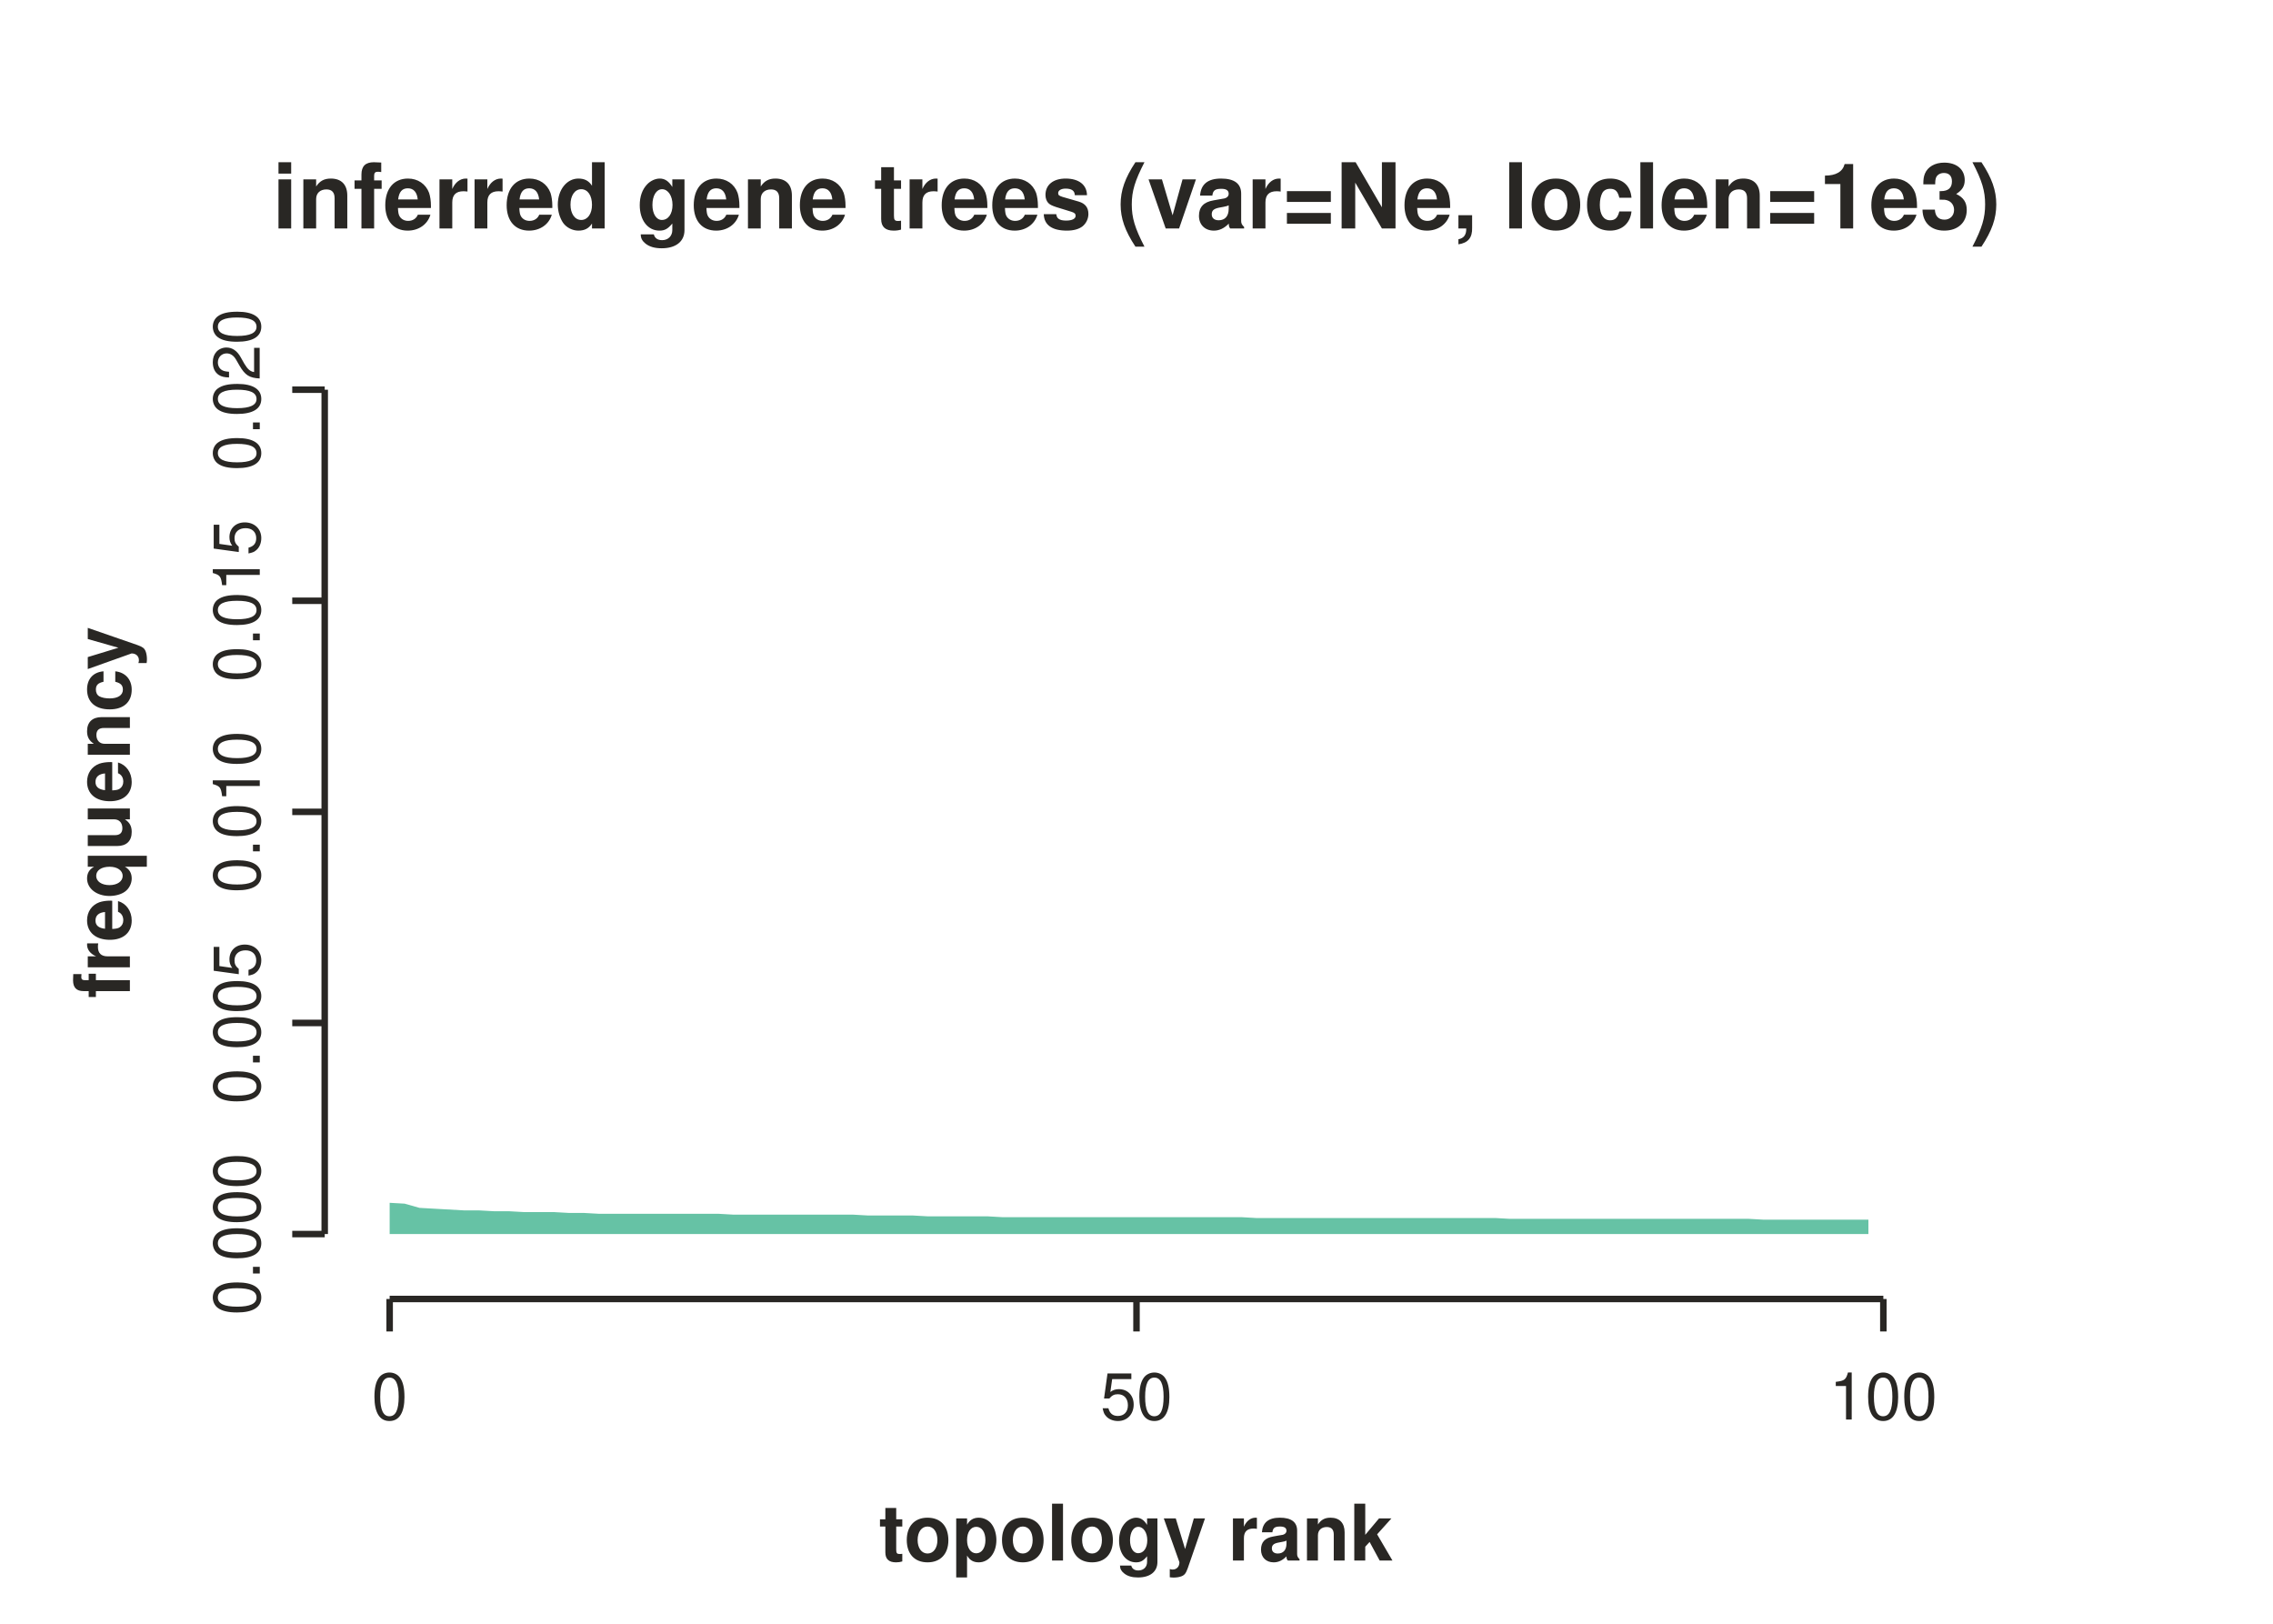
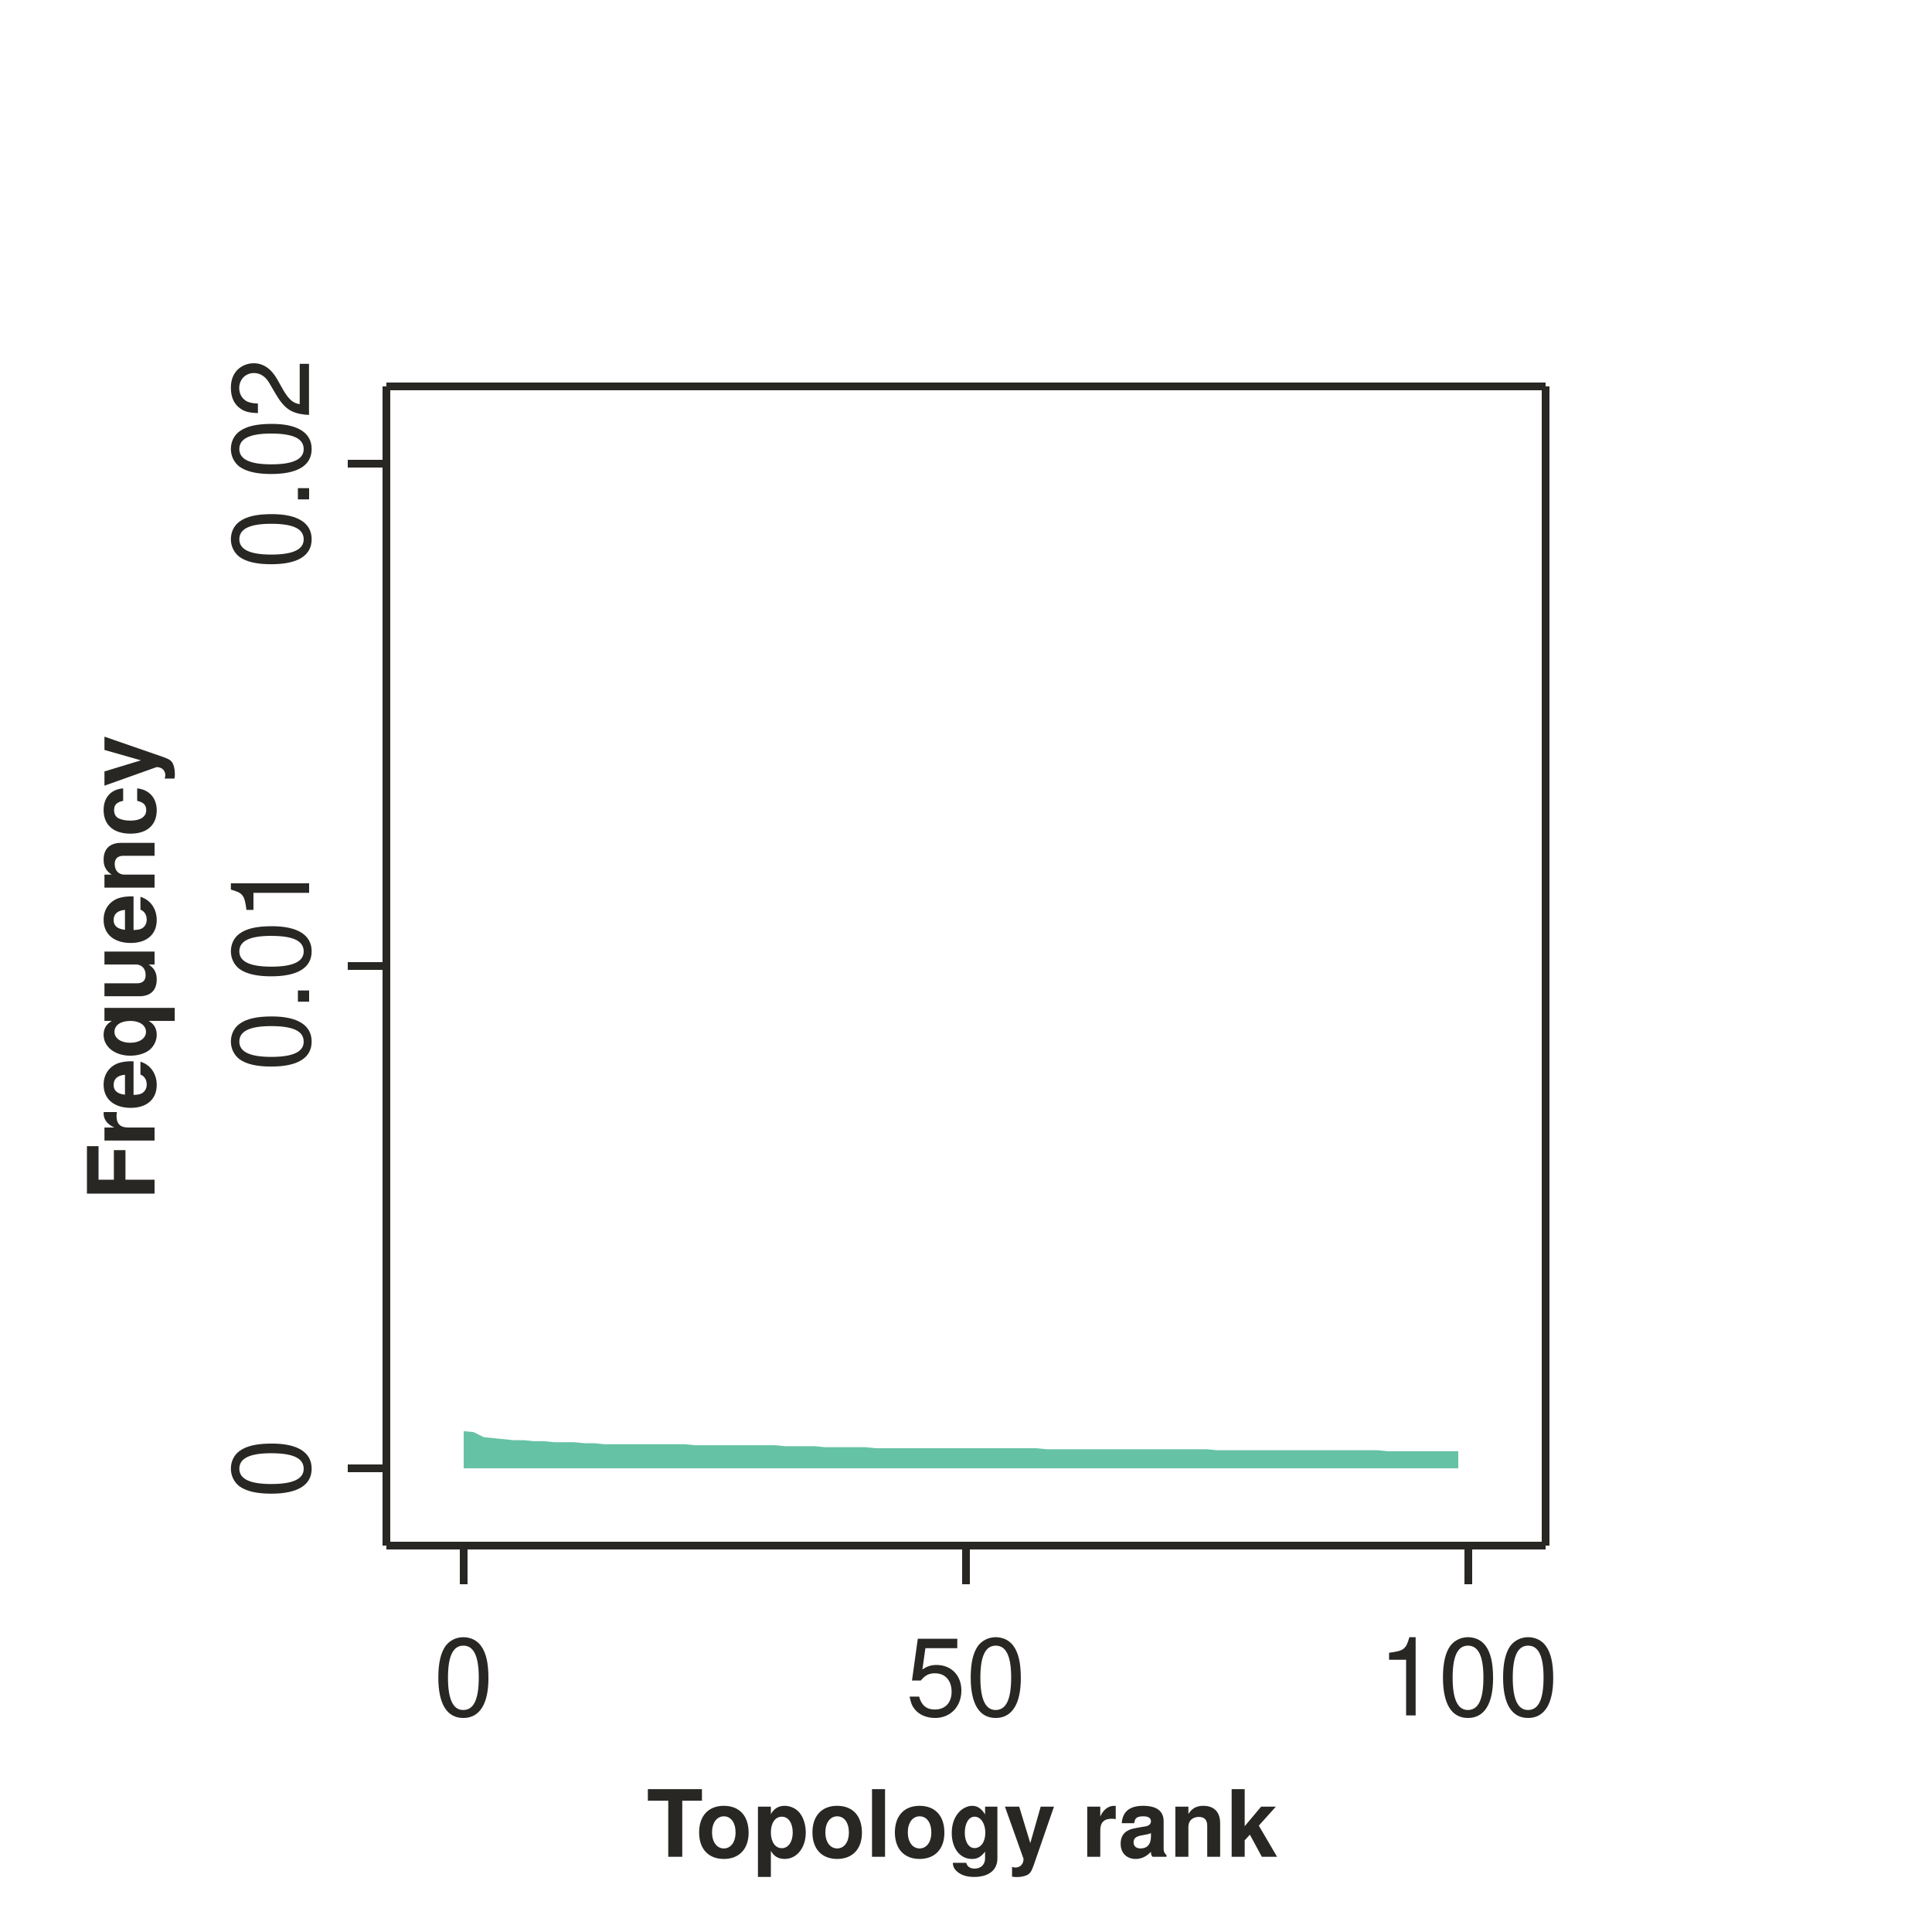
- <svg xmlns="http://www.w3.org/2000/svg" class="toyplot-canvas-Canvas" width="350.0px" height="250.0px" viewBox="0 0 350.0 250.0" preserveAspectRatio="xMidYMid meet" style="background-color:transparent;border-color:#292724;border-style:none;border-width:1.0;fill:rgb(16.1%,15.3%,14.1%);fill-opacity:1.0;font-family:Helvetica;font-size:12px;opacity:1.0;stroke:rgb(16.1%,15.3%,14.1%);stroke-opacity:1.0;stroke-width:1.0" id="tc174f7f4f7964a81a44b3485dceccc41">
-   <g class="toyplot-coordinates-Cartesian" id="t9bfd343e9ad14e6ab0a5e677687adfe6">
-     <clipPath id="t57dca01eb04140108a70dd2b999f1450">
-       <rect x="50.0" y="50.0" width="250.0" height="150.0" />
+ <svg xmlns="http://www.w3.org/2000/svg" class="toyplot-canvas-Canvas" width="250.0px" height="250.0px" viewBox="0 0 250.0 250.0" preserveAspectRatio="xMidYMid meet" style="background-color:transparent;border-color:#292724;border-style:none;border-width:1.0;fill:rgb(16.1%,15.3%,14.1%);fill-opacity:1.0;font-family:Helvetica;font-size:12px;opacity:1.0;stroke:rgb(16.1%,15.3%,14.1%);stroke-opacity:1.0;stroke-width:1.0" id="t9157781876a04a73a34f323b4cfae9a8">
+   <g class="toyplot-coordinates-Cartesian" id="t8301d73a50004cf99523c96f273a36c7">
+     <clipPath id="ta58467d46bfb431e8f881592f404cfe0">
+       <rect x="50.0" y="50.0" width="150.0" height="150.0" />
    </clipPath>
-     <g clip-path="url(#t57dca01eb04140108a70dd2b999f1450)">
-       <g class="toyplot-mark-FillBoundaries" style="stroke:none" id="t76d6ae1c4a5043298f95fd0d27216139">
-         <polygon points="60.0,190.0 62.3,190.0 64.6,190.0 66.9,190.0 69.2,190.0 71.5,190.0 73.8,190.0 76.1,190.0 78.4,190.0 80.7,190.0 83.0,190.0 85.3,190.0 87.6,190.0 89.9,190.0 92.2,190.0 94.5,190.0 96.8,190.0 99.1,190.0 101.4,190.0 103.7,190.0 106.0,190.0 108.3,190.0 110.6,190.0 112.9,190.0 115.2,190.0 117.5,190.0 119.8,190.0 122.1,190.0 124.4,190.0 126.7,190.0 129.0,190.0 131.3,190.0 133.6,190.0 135.9,190.0 138.2,190.0 140.5,190.0 142.8,190.0 145.1,190.0 147.4,190.0 149.7,190.0 152.0,190.0 154.3,190.0 156.6,190.0 158.9,190.0 161.2,190.0 163.5,190.0 165.8,190.0 168.1,190.0 170.4,190.0 172.7,190.0 175.0,190.0 177.3,190.0 179.6,190.0 181.9,190.0 184.2,190.0 186.5,190.0 188.8,190.0 191.1,190.0 193.4,190.0 195.7,190.0 198.0,190.0 200.3,190.0 202.6,190.0 204.9,190.0 207.2,190.0 209.5,190.0 211.8,190.0 214.1,190.0 216.4,190.0 218.7,190.0 221.0,190.0 223.3,190.0 225.6,190.0 227.9,190.0 230.2,190.0 232.5,190.0 234.8,190.0 237.1,190.0 239.4,190.0 241.7,190.0 244.0,190.0 246.3,190.0 248.6,190.0 250.9,190.0 253.2,190.0 255.5,190.0 257.8,190.0 260.1,190.0 262.4,190.0 264.7,190.0 267.0,190.0 269.3,190.0 271.6,190.0 273.9,190.0 276.2,190.0 278.5,190.0 280.8,190.0 283.1,190.0 285.4,190.0 287.7,190.0 287.7,187.79 285.4,187.79 283.1,187.79 280.8,187.79 278.5,187.79 276.2,187.79 273.9,187.79 271.6,187.79 269.3,187.66 267.0,187.66 264.7,187.66 262.4,187.66 260.1,187.66 257.8,187.66 255.5,187.66 253.2,187.66 250.9,187.66 248.6,187.66 246.3,187.66 244.0,187.66 241.7,187.66 239.4,187.66 237.1,187.66 234.8,187.66 232.5,187.66 230.2,187.53 227.9,187.53 225.6,187.53 223.3,187.53 221.0,187.53 218.7,187.53 216.4,187.53 214.1,187.53 211.8,187.53 209.5,187.53 207.2,187.53 204.9,187.53 202.6,187.53 200.3,187.53 198.0,187.53 195.7,187.53 193.4,187.53 191.1,187.4 188.8,187.4 186.5,187.4 184.2,187.4 181.9,187.4 179.6,187.4 177.3,187.4 175.0,187.4 172.7,187.4 170.4,187.4 168.1,187.4 165.8,187.4 163.5,187.4 161.2,187.4 158.9,187.4 156.6,187.4 154.3,187.4 152.0,187.27 149.7,187.27 147.4,187.27 145.1,187.27 142.8,187.27 140.5,187.14 138.2,187.14 135.9,187.14 133.6,187.14 131.3,187.01 129.0,187.01 126.7,187.01 124.4,187.01 122.1,187.01 119.8,187.01 117.5,187.01 115.2,187.01 112.9,187.01 110.6,186.88 108.3,186.88 106.0,186.88 103.7,186.88 101.4,186.88 99.1,186.88 96.8,186.88 94.5,186.88 92.2,186.88 89.9,186.75 87.6,186.75 85.3,186.62 83.0,186.62 80.7,186.62 78.4,186.49 76.1,186.49 73.8,186.36 71.5,186.36 69.2,186.23 66.9,186.1 64.6,185.97 62.3,185.32 60.0,185.19" style="fill:rgb(40%,76.1%,64.7%);fill-opacity:1.0;opacity:1.0;stroke:none" />
+     <g clip-path="url(#ta58467d46bfb431e8f881592f404cfe0)">
+       <g class="toyplot-mark-FillBoundaries" style="stroke:none" id="t6c36dcff88e244afb77fbeabce987488">
+         <polygon points="60.0,190.0 61.3,190.0 62.6,190.0 63.9,190.0 65.2,190.0 66.5,190.0 67.8,190.0 69.1,190.0 70.4,190.0 71.7,190.0 73.0,190.0 74.3,190.0 75.6,190.0 76.9,190.0 78.2,190.0 79.5,190.0 80.8,190.0 82.1,190.0 83.4,190.0 84.7,190.0 86.0,190.0 87.3,190.0 88.6,190.0 89.9,190.0 91.2,190.0 92.5,190.0 93.8,190.0 95.1,190.0 96.4,190.0 97.7,190.0 99.0,190.0 100.3,190.0 101.6,190.0 102.9,190.0 104.2,190.0 105.5,190.0 106.8,190.0 108.1,190.0 109.4,190.0 110.7,190.0 112.0,190.0 113.3,190.0 114.6,190.0 115.9,190.0 117.2,190.0 118.5,190.0 119.8,190.0 121.1,190.0 122.4,190.0 123.7,190.0 125.0,190.0 126.3,190.0 127.6,190.0 128.9,190.0 130.2,190.0 131.5,190.0 132.8,190.0 134.1,190.0 135.4,190.0 136.7,190.0 138.0,190.0 139.3,190.0 140.6,190.0 141.9,190.0 143.2,190.0 144.5,190.0 145.8,190.0 147.1,190.0 148.4,190.0 149.7,190.0 151.0,190.0 152.3,190.0 153.6,190.0 154.9,190.0 156.2,190.0 157.5,190.0 158.8,190.0 160.1,190.0 161.4,190.0 162.7,190.0 164.0,190.0 165.3,190.0 166.6,190.0 167.9,190.0 169.2,190.0 170.5,190.0 171.8,190.0 173.1,190.0 174.4,190.0 175.7,190.0 177.0,190.0 178.3,190.0 179.6,190.0 180.9,190.0 182.2,190.0 183.5,190.0 184.8,190.0 186.1,190.0 187.4,190.0 188.7,190.0 188.7,187.79 187.4,187.79 186.1,187.79 184.8,187.79 183.5,187.79 182.2,187.79 180.9,187.79 179.6,187.79 178.3,187.66 177.0,187.66 175.7,187.66 174.4,187.66 173.1,187.66 171.8,187.66 170.5,187.66 169.2,187.66 167.9,187.66 166.6,187.66 165.3,187.66 164.0,187.66 162.7,187.66 161.4,187.66 160.1,187.66 158.8,187.66 157.5,187.66 156.2,187.53 154.9,187.53 153.6,187.53 152.3,187.53 151.0,187.53 149.7,187.53 148.4,187.53 147.1,187.53 145.8,187.53 144.5,187.53 143.2,187.53 141.9,187.53 140.6,187.53 139.3,187.53 138.0,187.53 136.7,187.53 135.4,187.53 134.1,187.4 132.8,187.4 131.5,187.4 130.2,187.4 128.9,187.4 127.6,187.4 126.3,187.4 125.0,187.4 123.7,187.4 122.4,187.4 121.1,187.4 119.8,187.4 118.5,187.4 117.2,187.4 115.9,187.4 114.6,187.4 113.3,187.4 112.0,187.27 110.7,187.27 109.4,187.27 108.1,187.27 106.8,187.27 105.5,187.14 104.2,187.14 102.9,187.14 101.6,187.14 100.3,187.01 99.0,187.01 97.7,187.01 96.4,187.01 95.1,187.01 93.8,187.01 92.5,187.01 91.2,187.01 89.9,187.01 88.6,186.88 87.3,186.88 86.0,186.88 84.7,186.88 83.4,186.88 82.1,186.88 80.8,186.88 79.5,186.88 78.2,186.88 76.9,186.75 75.6,186.75 74.3,186.62 73.0,186.62 71.7,186.62 70.4,186.49 69.1,186.49 67.8,186.36 66.5,186.36 65.2,186.23 63.9,186.1 62.6,185.97 61.3,185.32 60.0,185.19" style="fill:rgb(40%,76.1%,64.7%);fill-opacity:1.0;opacity:1.0;stroke:none" />
      </g>
    </g>
-     <g class="toyplot-coordinates-Axis" id="tc1102242e81a4460b7c88c1966ab3481" transform="translate(60.0,190.0)translate(0,10.0)">
-       <line x1="0" y1="0" x2="230.0" y2="0" style="" />
+     <g class="toyplot-coordinates-Axis" id="t3dd3a7d76dae4bff89e4330c804a3cbf" transform="translate(60.0,190.0)translate(0,10.0)">
+       <line x1="0" y1="0" x2="130.0" y2="0" style="" />
      <g>
        <line x1="0.0" y1="5.0" x2="0.0" y2="0" style="" />
-         <line x1="115.0" y1="5.0" x2="115.0" y2="0" style="" />
-         <line x1="230.0" y1="5.0" x2="230.0" y2="0" style="" />
+         <line x1="65.0" y1="5.0" x2="65.0" y2="0" style="" />
+         <line x1="130.0" y1="5.0" x2="130.0" y2="0" style="" />
      </g>
      <g>
        <g transform="translate(0.0,10.0)">
-           <text x="-2.78" y="8.555" style="fill:rgb(16.1%,15.3%,14.1%);fill-opacity:1.0;font-family:helvetica;font-size:10.0px;font-weight:normal;stroke:none;vertical-align:baseline;white-space:pre">0</text>
+           <text x="-3.892" y="11.977" style="fill:rgb(16.1%,15.3%,14.1%);fill-opacity:1.0;font-family:helvetica;font-size:14.0px;font-weight:normal;stroke:none;vertical-align:baseline;white-space:pre">0</text>
        </g>
-         <g transform="translate(115.0,10.0)">
-           <text x="-5.56" y="8.555" style="fill:rgb(16.1%,15.3%,14.1%);fill-opacity:1.0;font-family:helvetica;font-size:10.0px;font-weight:normal;stroke:none;vertical-align:baseline;white-space:pre">50</text>
+         <g transform="translate(65.0,10.0)">
+           <text x="-7.784" y="11.977" style="fill:rgb(16.1%,15.3%,14.1%);fill-opacity:1.0;font-family:helvetica;font-size:14.0px;font-weight:normal;stroke:none;vertical-align:baseline;white-space:pre">50</text>
        </g>
-         <g transform="translate(230.0,10.0)">
-           <text x="-8.34" y="8.555" style="fill:rgb(16.1%,15.3%,14.1%);fill-opacity:1.0;font-family:helvetica;font-size:10.0px;font-weight:normal;stroke:none;vertical-align:baseline;white-space:pre">100</text>
+         <g transform="translate(130.0,10.0)">
+           <text x="-11.676" y="11.977" style="fill:rgb(16.1%,15.3%,14.1%);fill-opacity:1.0;font-family:helvetica;font-size:14.0px;font-weight:normal;stroke:none;vertical-align:baseline;white-space:pre">100</text>
        </g>
      </g>
-       <g transform="translate(115.0,30.0)">
-         <text x="-39.672" y="10.266" style="fill:rgb(16.1%,15.3%,14.1%);fill-opacity:1.0;font-family:helvetica;font-size:12.0px;font-weight:bold;stroke:none;vertical-align:baseline;white-space:pre">topology rank</text>
+       <g transform="translate(65.0,30.0)">
+         <text x="-41.34" y="10.266" style="fill:rgb(16.1%,15.3%,14.1%);fill-opacity:1.0;font-family:helvetica;font-size:12.0px;font-weight:bold;stroke:none;vertical-align:baseline;white-space:pre">Topology rank</text>
      </g>
      <g class="toyplot-coordinates-Axis-coordinates" style="visibility:hidden" transform="">
        <line x1="0" x2="0" y1="-5.0" y2="7.5" style="stroke:rgb(43.9%,50.2%,56.5%);stroke-opacity:1.0;stroke-width:1.0" />
        <text x="0" y="-10.0" style="alignment-baseline:alphabetic;fill:rgb(43.9%,50.2%,56.5%);fill-opacity:1.0;font-size:10px;font-weight:normal;stroke:none;text-anchor:middle" />
      </g>
    </g>
-     <g class="toyplot-coordinates-Axis" id="t9a07036fc78c45e59bfb5fd2ec8e6d99" transform="translate(60.0,190.0)rotate(-90.0)translate(0,-10.0)">
+     <g class="toyplot-coordinates-Axis" id="t99a76a73d6794aa6bb3456f54bfee8ba" transform="translate(60.0,190.0)rotate(-90.0)translate(0,-10.0)">
      <line x1="0" y1="0" x2="130.0" y2="0" style="" />
      <g>
        <line x1="0.0" y1="-5.0" x2="0.0" y2="0" style="" />
-         <line x1="32.5" y1="-5.0" x2="32.5" y2="0" style="" />
        <line x1="65.0" y1="-5.0" x2="65.0" y2="0" style="" />
-         <line x1="97.5" y1="-5.0" x2="97.5" y2="0" style="" />
        <line x1="130.0" y1="-5.0" x2="130.0" y2="0" style="" />
      </g>
      <g>
        <g transform="translate(0.0,-10.0)">
-           <text x="-12.51" y="-4.440892098500626e-16" style="fill:rgb(16.1%,15.3%,14.1%);fill-opacity:1.0;font-family:helvetica;font-size:10.0px;font-weight:normal;stroke:none;vertical-align:baseline;white-space:pre">0.000</text>
-         </g>
-         <g transform="translate(32.5,-10.0)">
-           <text x="-12.51" y="-4.440892098500626e-16" style="fill:rgb(16.1%,15.3%,14.1%);fill-opacity:1.0;font-family:helvetica;font-size:10.0px;font-weight:normal;stroke:none;vertical-align:baseline;white-space:pre">0.005</text>
+           <text x="-3.892" y="0.0" style="fill:rgb(16.1%,15.3%,14.1%);fill-opacity:1.0;font-family:helvetica;font-size:14.0px;font-weight:normal;stroke:none;vertical-align:baseline;white-space:pre">0</text>
        </g>
        <g transform="translate(65.0,-10.0)">
-           <text x="-12.51" y="-4.440892098500626e-16" style="fill:rgb(16.1%,15.3%,14.1%);fill-opacity:1.0;font-family:helvetica;font-size:10.0px;font-weight:normal;stroke:none;vertical-align:baseline;white-space:pre">0.010</text>
-         </g>
-         <g transform="translate(97.5,-10.0)">
-           <text x="-12.51" y="-4.440892098500626e-16" style="fill:rgb(16.1%,15.3%,14.1%);fill-opacity:1.0;font-family:helvetica;font-size:10.0px;font-weight:normal;stroke:none;vertical-align:baseline;white-space:pre">0.015</text>
+           <text x="-13.622" y="0.0" style="fill:rgb(16.1%,15.3%,14.1%);fill-opacity:1.0;font-family:helvetica;font-size:14.0px;font-weight:normal;stroke:none;vertical-align:baseline;white-space:pre">0.01</text>
        </g>
        <g transform="translate(130.0,-10.0)">
-           <text x="-12.51" y="-4.440892098500626e-16" style="fill:rgb(16.1%,15.3%,14.1%);fill-opacity:1.0;font-family:helvetica;font-size:10.0px;font-weight:normal;stroke:none;vertical-align:baseline;white-space:pre">0.020</text>
+           <text x="-13.622" y="0.0" style="fill:rgb(16.1%,15.3%,14.1%);fill-opacity:1.0;font-family:helvetica;font-size:14.0px;font-weight:normal;stroke:none;vertical-align:baseline;white-space:pre">0.02</text>
        </g>
      </g>
      <g transform="translate(65.0,-30.0)">
-         <text x="-28.674" y="0.0" style="fill:rgb(16.1%,15.3%,14.1%);fill-opacity:1.0;font-family:helvetica;font-size:12.0px;font-weight:bold;stroke:none;vertical-align:baseline;white-space:pre">frequency</text>
+         <text x="-30.342" y="0.0" style="fill:rgb(16.1%,15.3%,14.1%);fill-opacity:1.0;font-family:helvetica;font-size:12.0px;font-weight:bold;stroke:none;vertical-align:baseline;white-space:pre">Frequency</text>
      </g>
      <g class="toyplot-coordinates-Axis-coordinates" style="visibility:hidden" transform="">
        <line x1="0" x2="0" y1="5.0" y2="-7.5" style="stroke:rgb(43.9%,50.2%,56.5%);stroke-opacity:1.0;stroke-width:1.0" />
        <text x="0" y="10.0" style="alignment-baseline:hanging;fill:rgb(43.9%,50.2%,56.5%);fill-opacity:1.0;font-size:10px;font-weight:normal;stroke:none;text-anchor:middle" />
      </g>
    </g>
-     <g transform="translate(175.0,40.0)">
-       <text x="-133.056" y="-4.823" style="fill:rgb(16.1%,15.3%,14.1%);fill-opacity:1.0;font-family:helvetica;font-size:14.0px;font-weight:bold;stroke:none;vertical-align:baseline;white-space:pre">inferred gene trees (var=Ne, loclen=1e3)</text>
+   </g>
+   <g class="toyplot-coordinates-Cartesian" id="ta251af57ef1445bca8f15b201aaf321c">
+     <clipPath id="tcd20016a78764acfbe26c59f168017a7">
+       <rect x="50.0" y="40.0" width="150.0" height="170.0" />
+     </clipPath>
+     <g clip-path="url(#tcd20016a78764acfbe26c59f168017a7)" />
+     <g class="toyplot-coordinates-Axis" id="t1c35b207db0a496dbfaea600af1198b8" transform="translate(190.0,200.0)rotate(-90.0)translate(0,10.0)">
+       <line x1="0" y1="0" x2="150.0" y2="0" style="" />
+       <g class="toyplot-coordinates-Axis-coordinates" style="visibility:hidden" transform="">
+         <line x1="0" x2="0" y1="-3.0" y2="4.5" style="stroke:rgb(43.9%,50.2%,56.5%);stroke-opacity:1.0;stroke-width:1.0" />
+         <text x="0" y="-6" style="alignment-baseline:alphabetic;fill:rgb(43.9%,50.2%,56.5%);fill-opacity:1.0;font-size:10px;font-weight:normal;stroke:none;text-anchor:middle" />
+       </g>
+     </g>
+   </g>
+   <g class="toyplot-coordinates-Cartesian" id="t2c109bdd72054f85972a34d174cce4c5">
+     <clipPath id="t2306b93be62c4abd834958165a84f1dc">
+       <rect x="50.0" y="40.0" width="150.0" height="170.0" />
+     </clipPath>
+     <g clip-path="url(#t2306b93be62c4abd834958165a84f1dc)" />
+     <g class="toyplot-coordinates-Axis" id="t4f85f526c12f4d76944dd078d0f4629d" transform="translate(60.0,200.0)rotate(-90.0)translate(0,-10.0)">
+       <line x1="0" y1="0" x2="150.0" y2="0" style="" />
+       <g class="toyplot-coordinates-Axis-coordinates" style="visibility:hidden" transform="">
+         <line x1="0" x2="0" y1="3.0" y2="-4.5" style="stroke:rgb(43.9%,50.2%,56.5%);stroke-opacity:1.0;stroke-width:1.0" />
+         <text x="0" y="6" style="alignment-baseline:hanging;fill:rgb(43.9%,50.2%,56.5%);fill-opacity:1.0;font-size:10px;font-weight:normal;stroke:none;text-anchor:middle" />
+       </g>
+     </g>
+   </g>
+   <g class="toyplot-coordinates-Cartesian" id="tdb9354cdcb3947e088977bec1d12152b">
+     <clipPath id="t2126e148a5e543918d560c2832122a00">
+       <rect x="40.0" y="50.0" width="170.0" height="150.0" />
+     </clipPath>
+     <g clip-path="url(#t2126e148a5e543918d560c2832122a00)" />
+     <g class="toyplot-coordinates-Axis" id="t844037f116744485a7f06341210b90f2" transform="translate(50.0,60.0)translate(0,-10.0)">
+       <line x1="0" y1="0" x2="150.0" y2="0" style="" />
+       <g class="toyplot-coordinates-Axis-coordinates" style="visibility:hidden" transform="">
+         <line x1="0" x2="0" y1="3.0" y2="-4.5" style="stroke:rgb(43.9%,50.2%,56.5%);stroke-opacity:1.0;stroke-width:1.0" />
+         <text x="0" y="6" style="alignment-baseline:hanging;fill:rgb(43.9%,50.2%,56.5%);fill-opacity:1.0;font-size:10px;font-weight:normal;stroke:none;text-anchor:middle" />
+       </g>
+     </g>
+   </g>
+   <g class="toyplot-coordinates-Cartesian" id="tc09072f49aae45bb9ba9e1684b99ee9b">
+     <clipPath id="t73ff98bb459e42f3895834b43d81c35f">
+       <rect x="40.0" y="50.0" width="170.0" height="150.0" />
+     </clipPath>
+     <g clip-path="url(#t73ff98bb459e42f3895834b43d81c35f)" />
+     <g class="toyplot-coordinates-Axis" id="t93af680dfd914dd2890cd328edd936fe" transform="translate(50.0,190.0)translate(0,10.0)">
+       <line x1="0" y1="0" x2="150.0" y2="0" style="" />
+       <g class="toyplot-coordinates-Axis-coordinates" style="visibility:hidden" transform="">
+         <line x1="0" x2="0" y1="-3.0" y2="4.5" style="stroke:rgb(43.9%,50.2%,56.5%);stroke-opacity:1.0;stroke-width:1.0" />
+         <text x="0" y="-6" style="alignment-baseline:alphabetic;fill:rgb(43.9%,50.2%,56.5%);fill-opacity:1.0;font-size:10px;font-weight:normal;stroke:none;text-anchor:middle" />
+       </g>
    </g>
  </g>
</svg>
